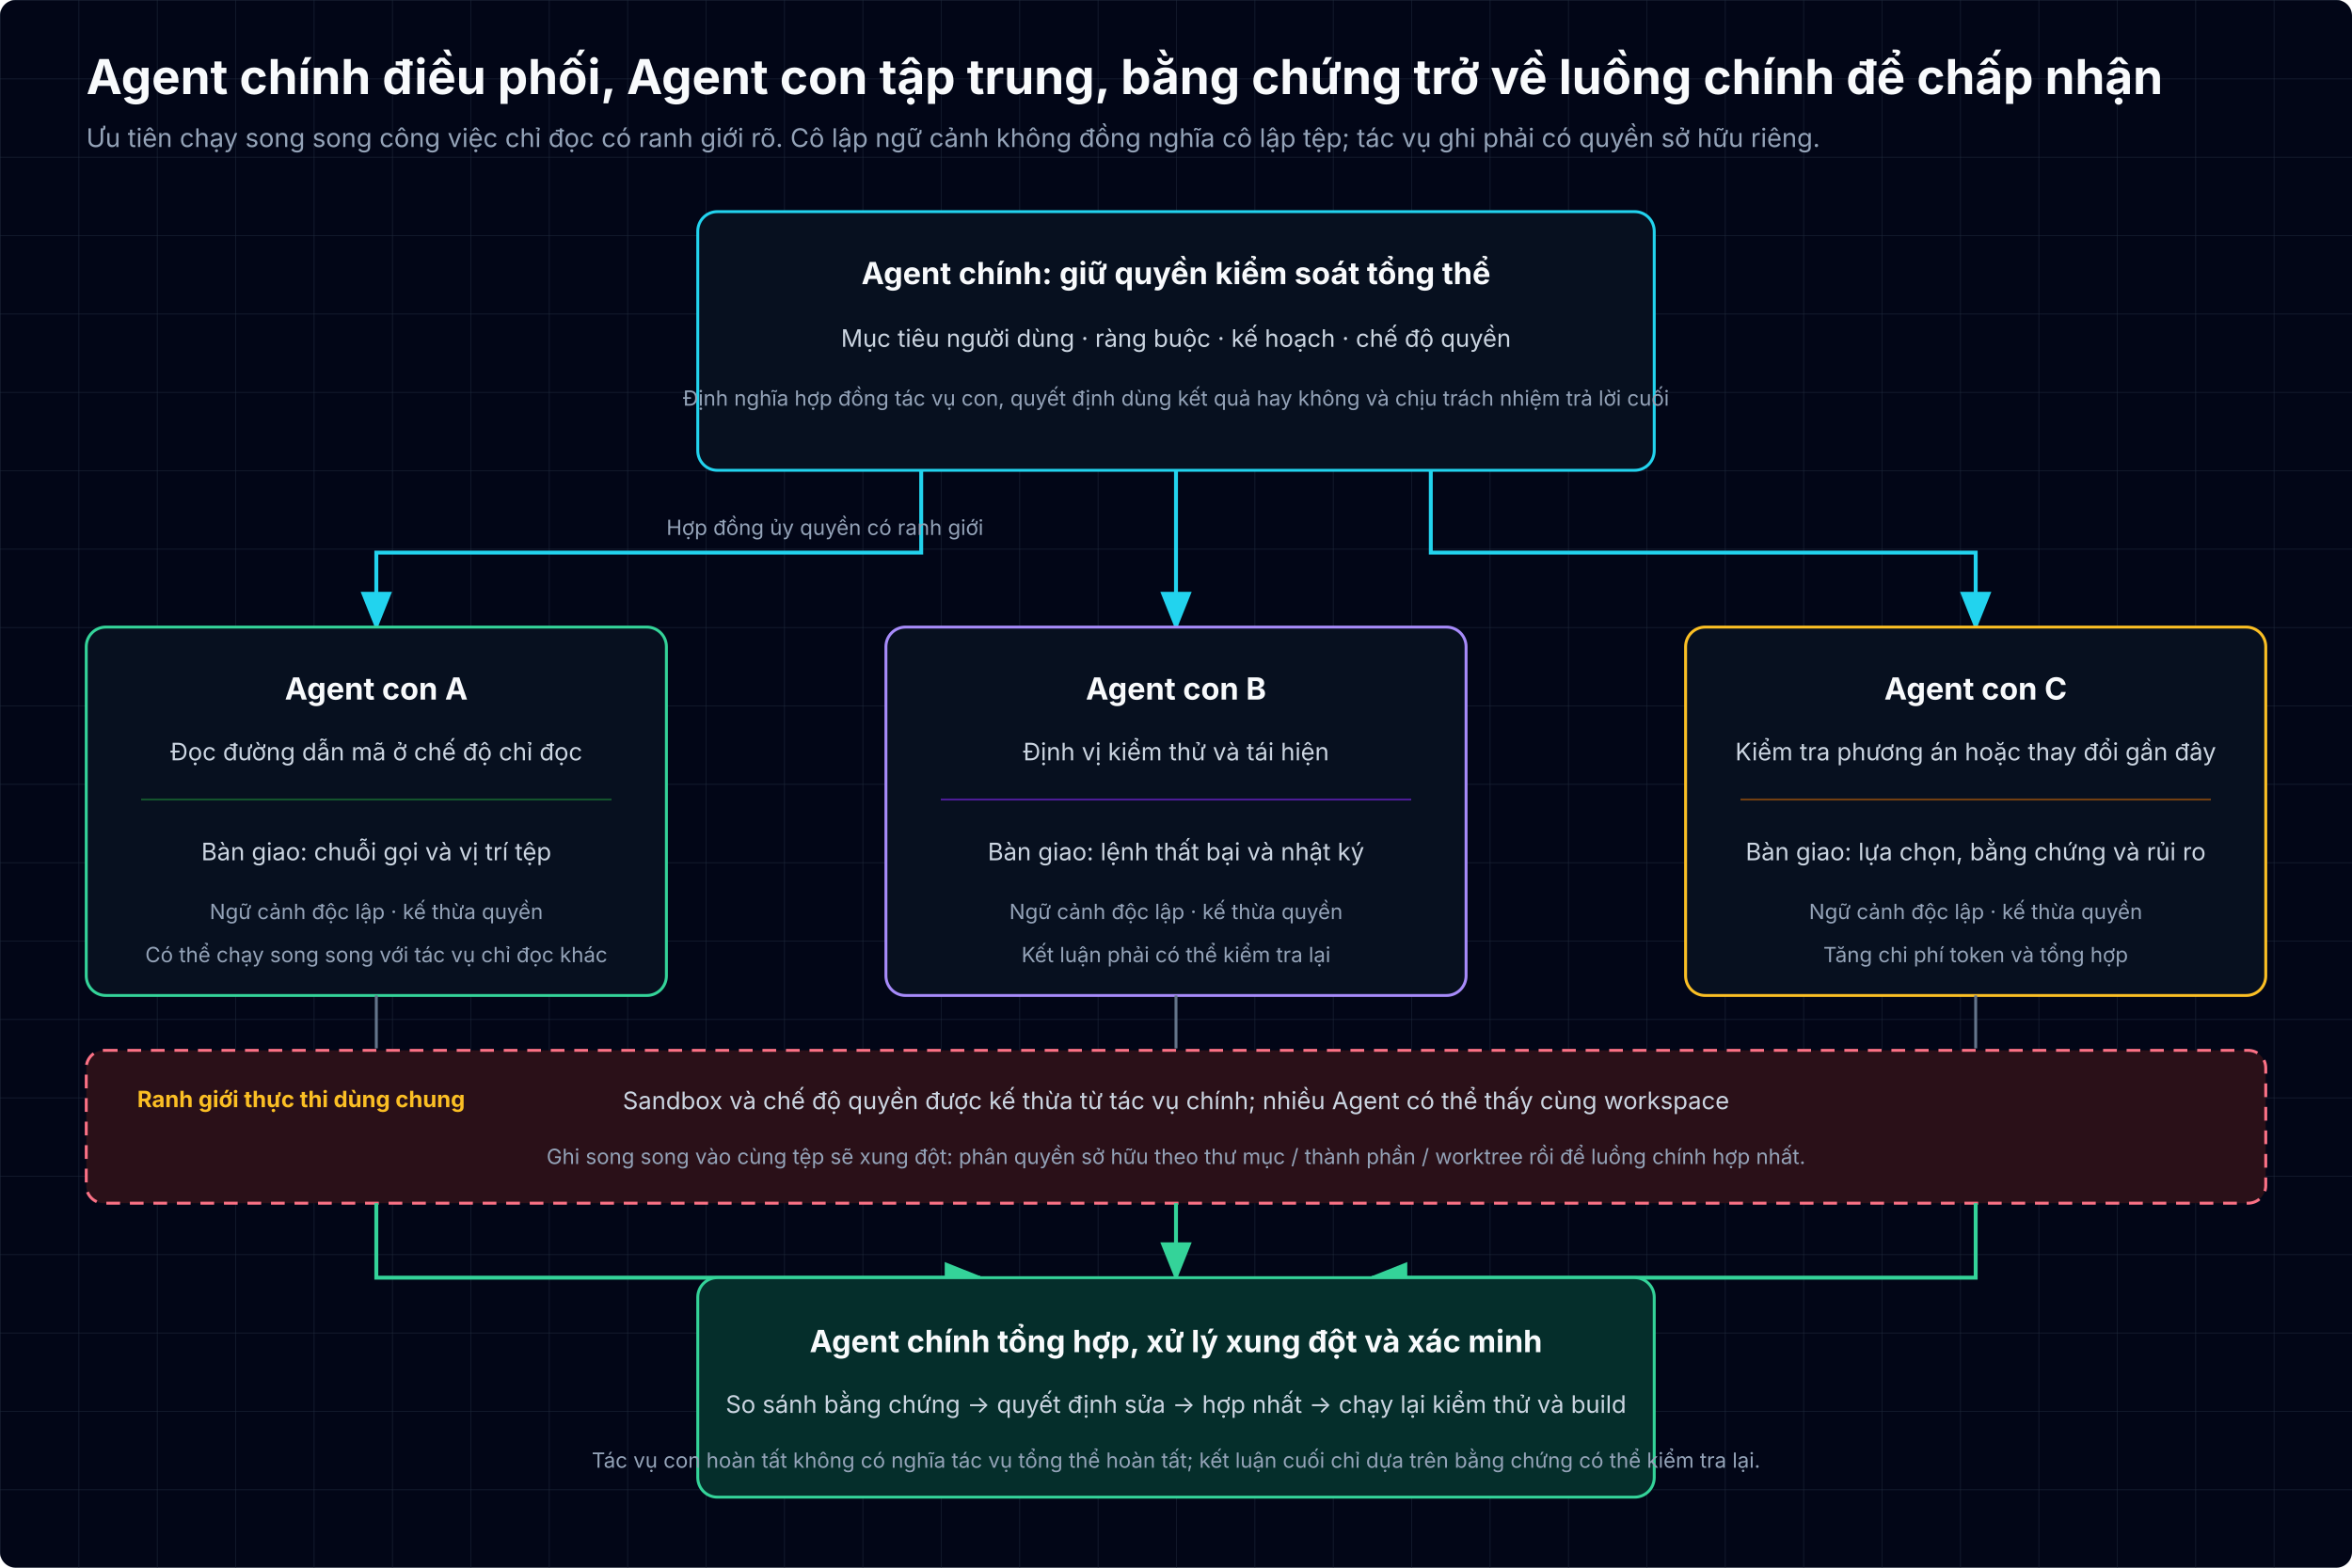
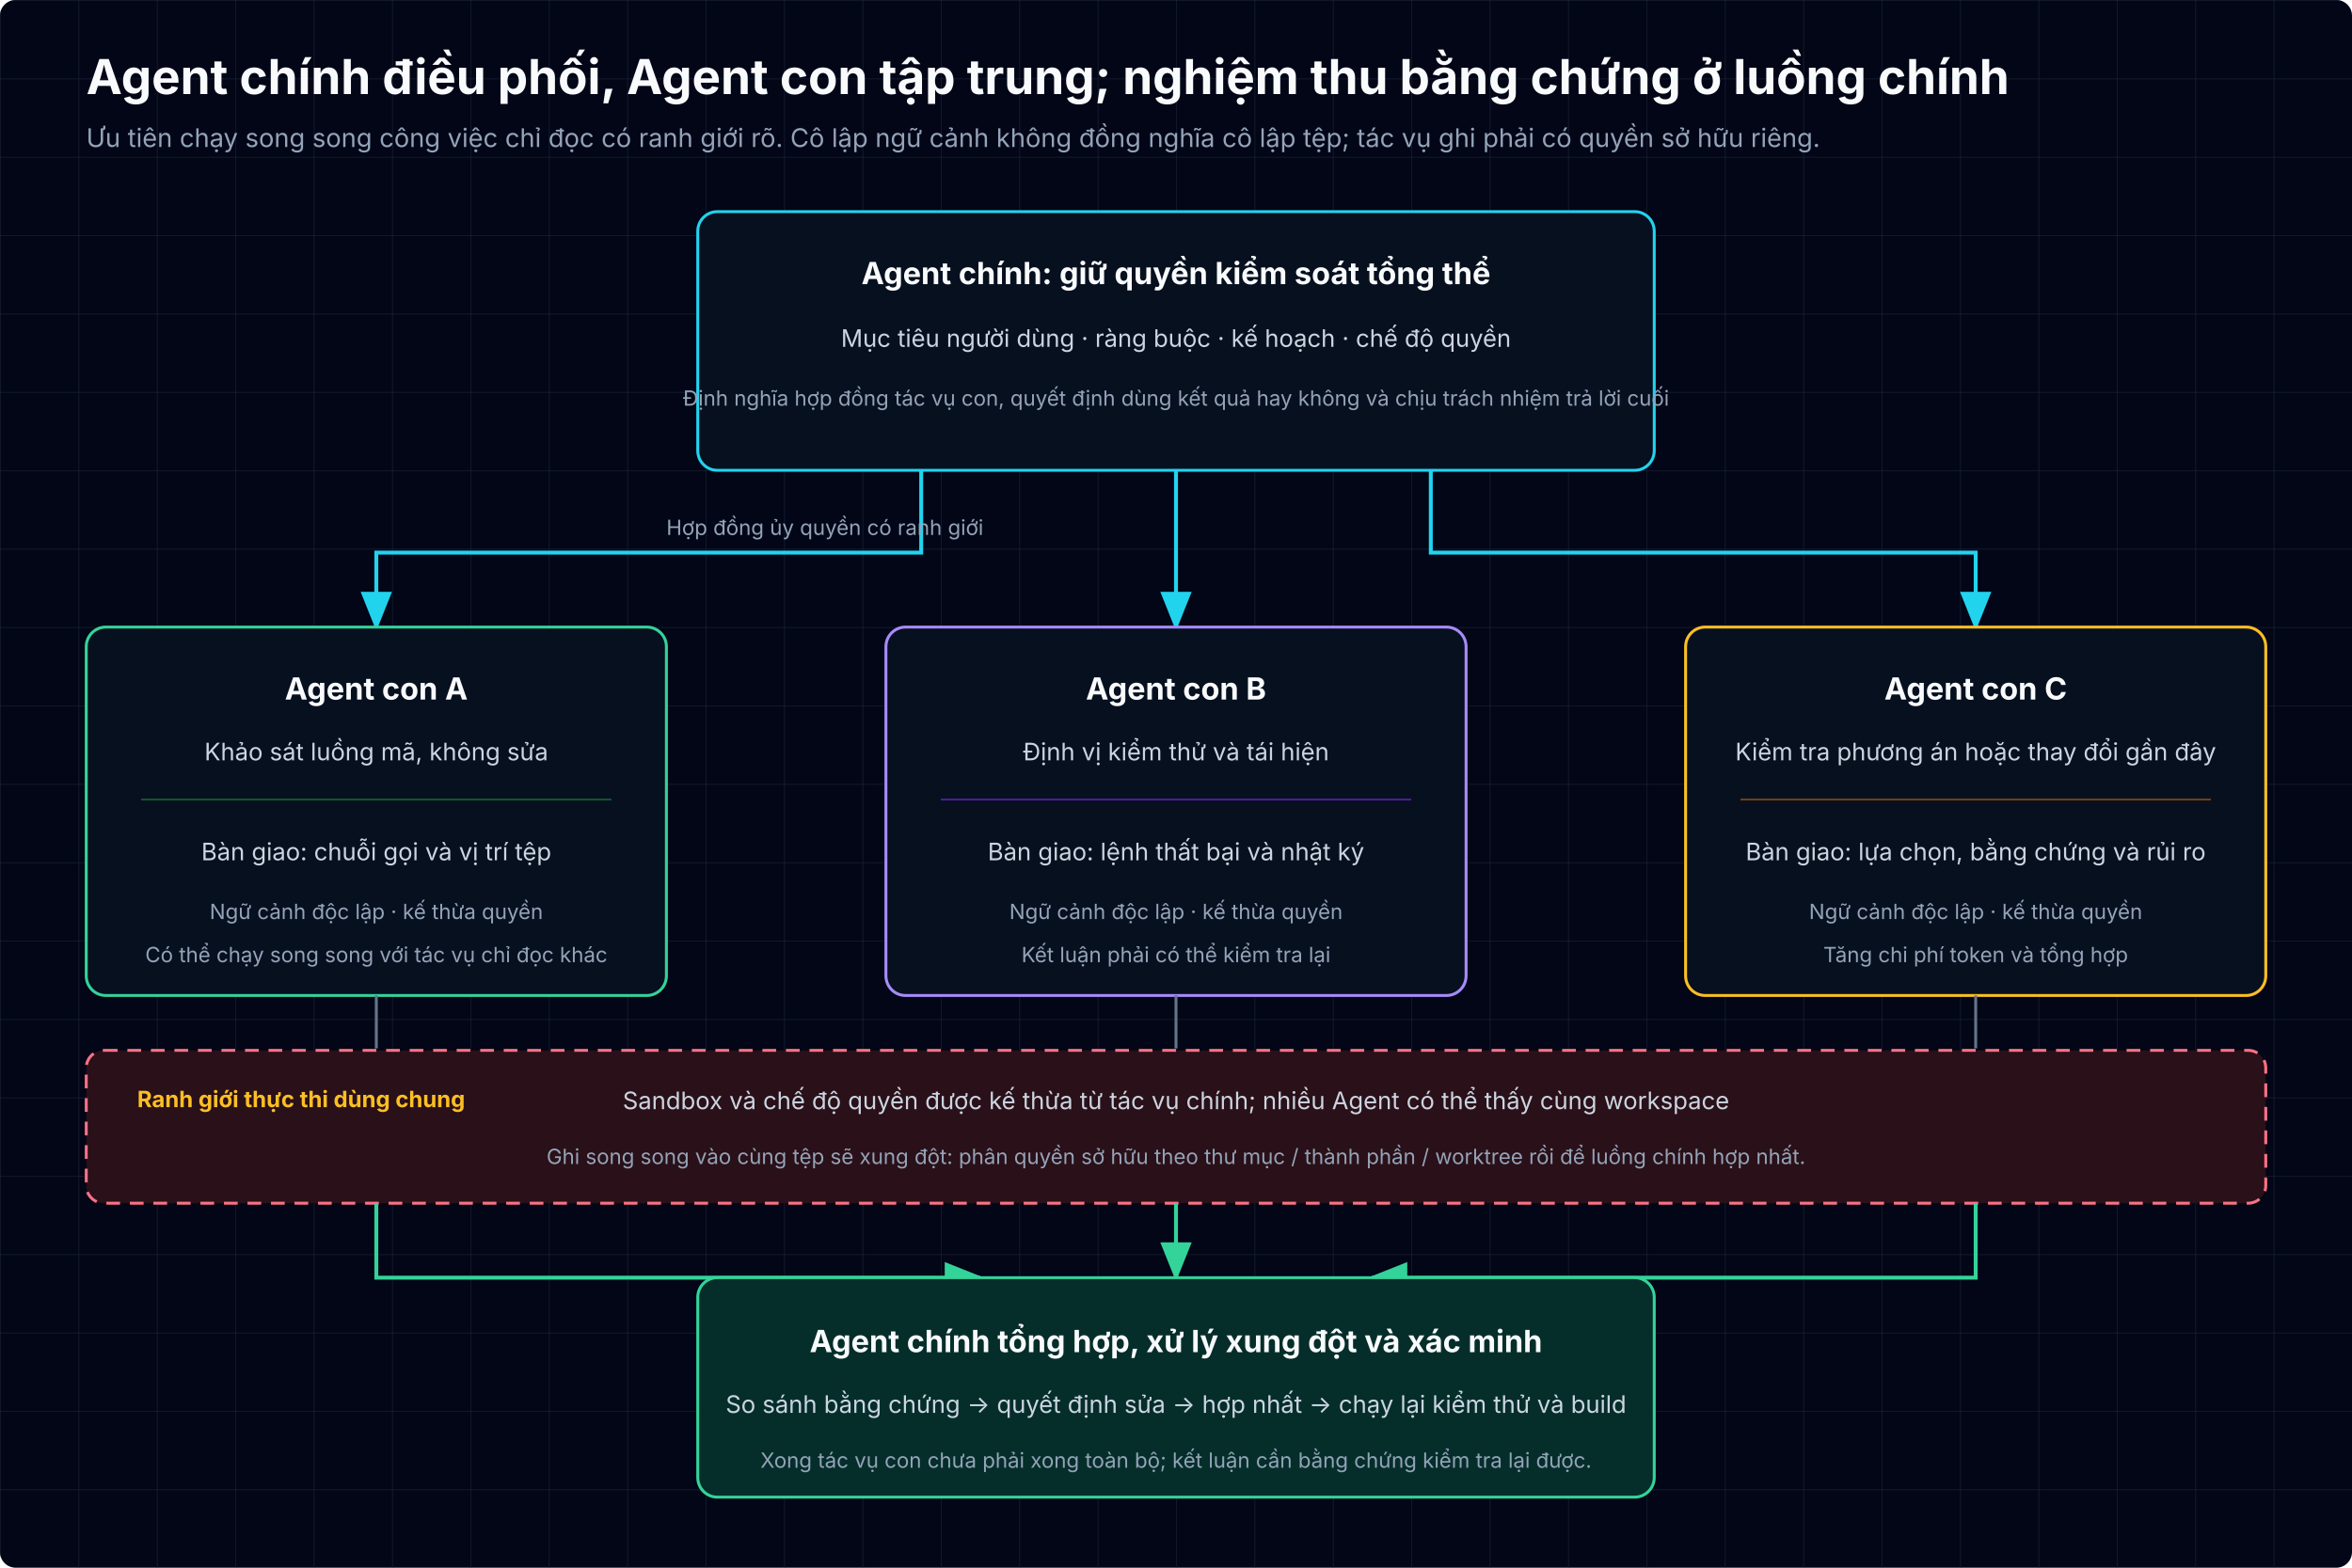
<svg xmlns="http://www.w3.org/2000/svg" lang="vi" viewBox="0 0 1200 800" width="1200" height="800" role="img" aria-labelledby="title desc">
  <style>
    text { font-family: -apple-system, BlinkMacSystemFont, "Segoe UI", sans-serif; letter-spacing: 0; }
    .h1 { fill: #f8fafc; font-size: 24.6px; font-weight: 700; }
    .sub { fill: #94a3b8; font-size: 13.1px; }
    .label { fill: #f8fafc; font-size: 15.6px; font-weight: 700; }
    .note { fill: #cbd5e1; font-size: 12.3px; }
    .tiny { fill: #94a3b8; font-size: 10.7px; }
    .lane { fill: #fbbf24; font-size: 11.5px; font-weight: 700; }
  </style>
  <defs>
    <pattern id="grid" width="40" height="40" patternUnits="userSpaceOnUse">
      <path d="M40 0H0V40" fill="none" stroke="#1e293b" stroke-width="0.5" />
    </pattern>
    <marker id="arrow" markerWidth="10" markerHeight="8" refX="9" refY="4" orient="auto">
      <path d="M0 0L10 4L0 8Z" fill="#64748b" />
    </marker>
    <marker id="cyan-arrow" markerWidth="10" markerHeight="8" refX="9" refY="4" orient="auto">
      <path d="M0 0L10 4L0 8Z" fill="#22d3ee" />
    </marker>
    <marker id="green-arrow" markerWidth="10" markerHeight="8" refX="9" refY="4" orient="auto">
      <path d="M0 0L10 4L0 8Z" fill="#34d399" />
    </marker>
  </defs>
  <rect width="1200" height="800" rx="8" fill="#020617" />
  <rect width="1200" height="800" rx="8" fill="url(#grid)" />
-   <text x="44" y="48" class="h1">Agent chính điều phối, Agent con tập trung, bằng chứng trở về luồng chính để chấp nhận</text>
+   <text x="44" y="48" class="h1">Agent chính điều phối, Agent con tập trung; nghiệm thu bằng chứng ở luồng chính</text>
  <text x="44" y="75" class="sub">Ưu tiên chạy song song công việc chỉ đọc có ranh giới rõ. Cô lập ngữ cảnh không đồng nghĩa cô lập tệp; tác vụ ghi phải có quyền sở hữu riêng.</text>
  <rect x="356" y="108" width="488" height="132" rx="10" fill="#07101f" stroke="#22d3ee" stroke-width="1.5" />
  <text x="600" y="145" text-anchor="middle" class="label">Agent chính: giữ quyền kiểm soát tổng thể</text>
  <text x="600" y="177" text-anchor="middle" class="note">Mục tiêu người dùng · ràng buộc · kế hoạch · chế độ quyền</text>
  <text x="600" y="207" text-anchor="middle" class="tiny">Định nghĩa hợp đồng tác vụ con, quyết định dùng kết quả hay không và chịu trách nhiệm trả lời cuối</text>
  <path d="M470 240V282H192V320" fill="none" stroke="#22d3ee" stroke-width="2" marker-end="url(#cyan-arrow)" />
  <path d="M600 240V320" fill="none" stroke="#22d3ee" stroke-width="2" marker-end="url(#cyan-arrow)" />
  <path d="M730 240V282H1008V320" fill="none" stroke="#22d3ee" stroke-width="2" marker-end="url(#cyan-arrow)" />
  <text x="340" y="273" class="tiny">Hợp đồng ủy quyền có ranh giới</text>
  <rect x="44" y="320" width="296" height="188" rx="10" fill="#07101f" stroke="#34d399" stroke-width="1.5" />
  <text x="192" y="357" text-anchor="middle" class="label">Agent con A</text>
-   <text x="192" y="388" text-anchor="middle" class="note">Đọc đường dẫn mã ở chế độ chỉ đọc</text>
+   <text x="192" y="388" text-anchor="middle" class="note">Khảo sát luồng mã, không sửa</text>
  <path d="M72 408H312" fill="none" stroke="#14532d" />
  <text x="192" y="439" text-anchor="middle" class="note">Bàn giao: chuỗi gọi và vị trí tệp</text>
  <text x="192" y="469" text-anchor="middle" class="tiny">Ngữ cảnh độc lập · kế thừa quyền</text>
  <text x="192" y="491" text-anchor="middle" class="tiny">Có thể chạy song song với tác vụ chỉ đọc khác</text>
  <rect x="452" y="320" width="296" height="188" rx="10" fill="#07101f" stroke="#a78bfa" stroke-width="1.5" />
  <text x="600" y="357" text-anchor="middle" class="label">Agent con B</text>
  <text x="600" y="388" text-anchor="middle" class="note">Định vị kiểm thử và tái hiện</text>
  <path d="M480 408H720" fill="none" stroke="#4c1d95" />
  <text x="600" y="439" text-anchor="middle" class="note">Bàn giao: lệnh thất bại và nhật ký</text>
  <text x="600" y="469" text-anchor="middle" class="tiny">Ngữ cảnh độc lập · kế thừa quyền</text>
  <text x="600" y="491" text-anchor="middle" class="tiny">Kết luận phải có thể kiểm tra lại</text>
  <rect x="860" y="320" width="296" height="188" rx="10" fill="#07101f" stroke="#fbbf24" stroke-width="1.5" />
  <text x="1008" y="357" text-anchor="middle" class="label">Agent con C</text>
  <text x="1008" y="388" text-anchor="middle" class="note">Kiểm tra phương án hoặc thay đổi gần đây</text>
  <path d="M888 408H1128" fill="none" stroke="#713f12" />
  <text x="1008" y="439" text-anchor="middle" class="note">Bàn giao: lựa chọn, bằng chứng và rủi ro</text>
  <text x="1008" y="469" text-anchor="middle" class="tiny">Ngữ cảnh độc lập · kế thừa quyền</text>
  <text x="1008" y="491" text-anchor="middle" class="tiny">Tăng chi phí token và tổng hợp</text>
  <rect x="44" y="536" width="1112" height="78" rx="9" fill="#2a1018" stroke="#fb7185" stroke-width="1.5" stroke-dasharray="7 5" />
  <text x="70" y="565" class="lane">Ranh giới thực thi dùng chung</text>
  <text x="600" y="566" text-anchor="middle" class="note">Sandbox và chế độ quyền được kế thừa từ tác vụ chính; nhiều Agent có thể thấy cùng workspace</text>
  <text x="600" y="594" text-anchor="middle" class="tiny">Ghi song song vào cùng tệp sẽ xung đột: phân quyền sở hữu theo thư mục / thành phần / worktree rồi để luồng chính hợp nhất.</text>
  <path d="M192 508V535" fill="none" stroke="#64748b" stroke-width="1.5" />
  <path d="M600 508V535" fill="none" stroke="#64748b" stroke-width="1.5" />
  <path d="M1008 508V535" fill="none" stroke="#64748b" stroke-width="1.5" />
  <path d="M192 614V652H500" fill="none" stroke="#34d399" stroke-width="2" marker-end="url(#green-arrow)" />
  <path d="M600 614V652" fill="none" stroke="#34d399" stroke-width="2" marker-end="url(#green-arrow)" />
  <path d="M1008 614V652H700" fill="none" stroke="#34d399" stroke-width="2" marker-end="url(#green-arrow)" />
  <rect x="356" y="652" width="488" height="112" rx="10" fill="#052e2b" stroke="#34d399" stroke-width="1.5" />
  <text x="600" y="690" text-anchor="middle" class="label">Agent chính tổng hợp, xử lý xung đột và xác minh</text>
  <text x="600" y="721" text-anchor="middle" class="note">So sánh bằng chứng → quyết định sửa → hợp nhất → chạy lại kiểm thử và build</text>
-   <text x="600" y="749" text-anchor="middle" class="tiny">Tác vụ con hoàn tất không có nghĩa tác vụ tổng thể hoàn tất; kết luận cuối chỉ dựa trên bằng chứng có thể kiểm tra lại.</text>
+   <text x="600" y="749" text-anchor="middle" class="tiny">Xong tác vụ con chưa phải xong toàn bộ; kết luận cần bằng chứng kiểm tra lại được.</text>
</svg>
